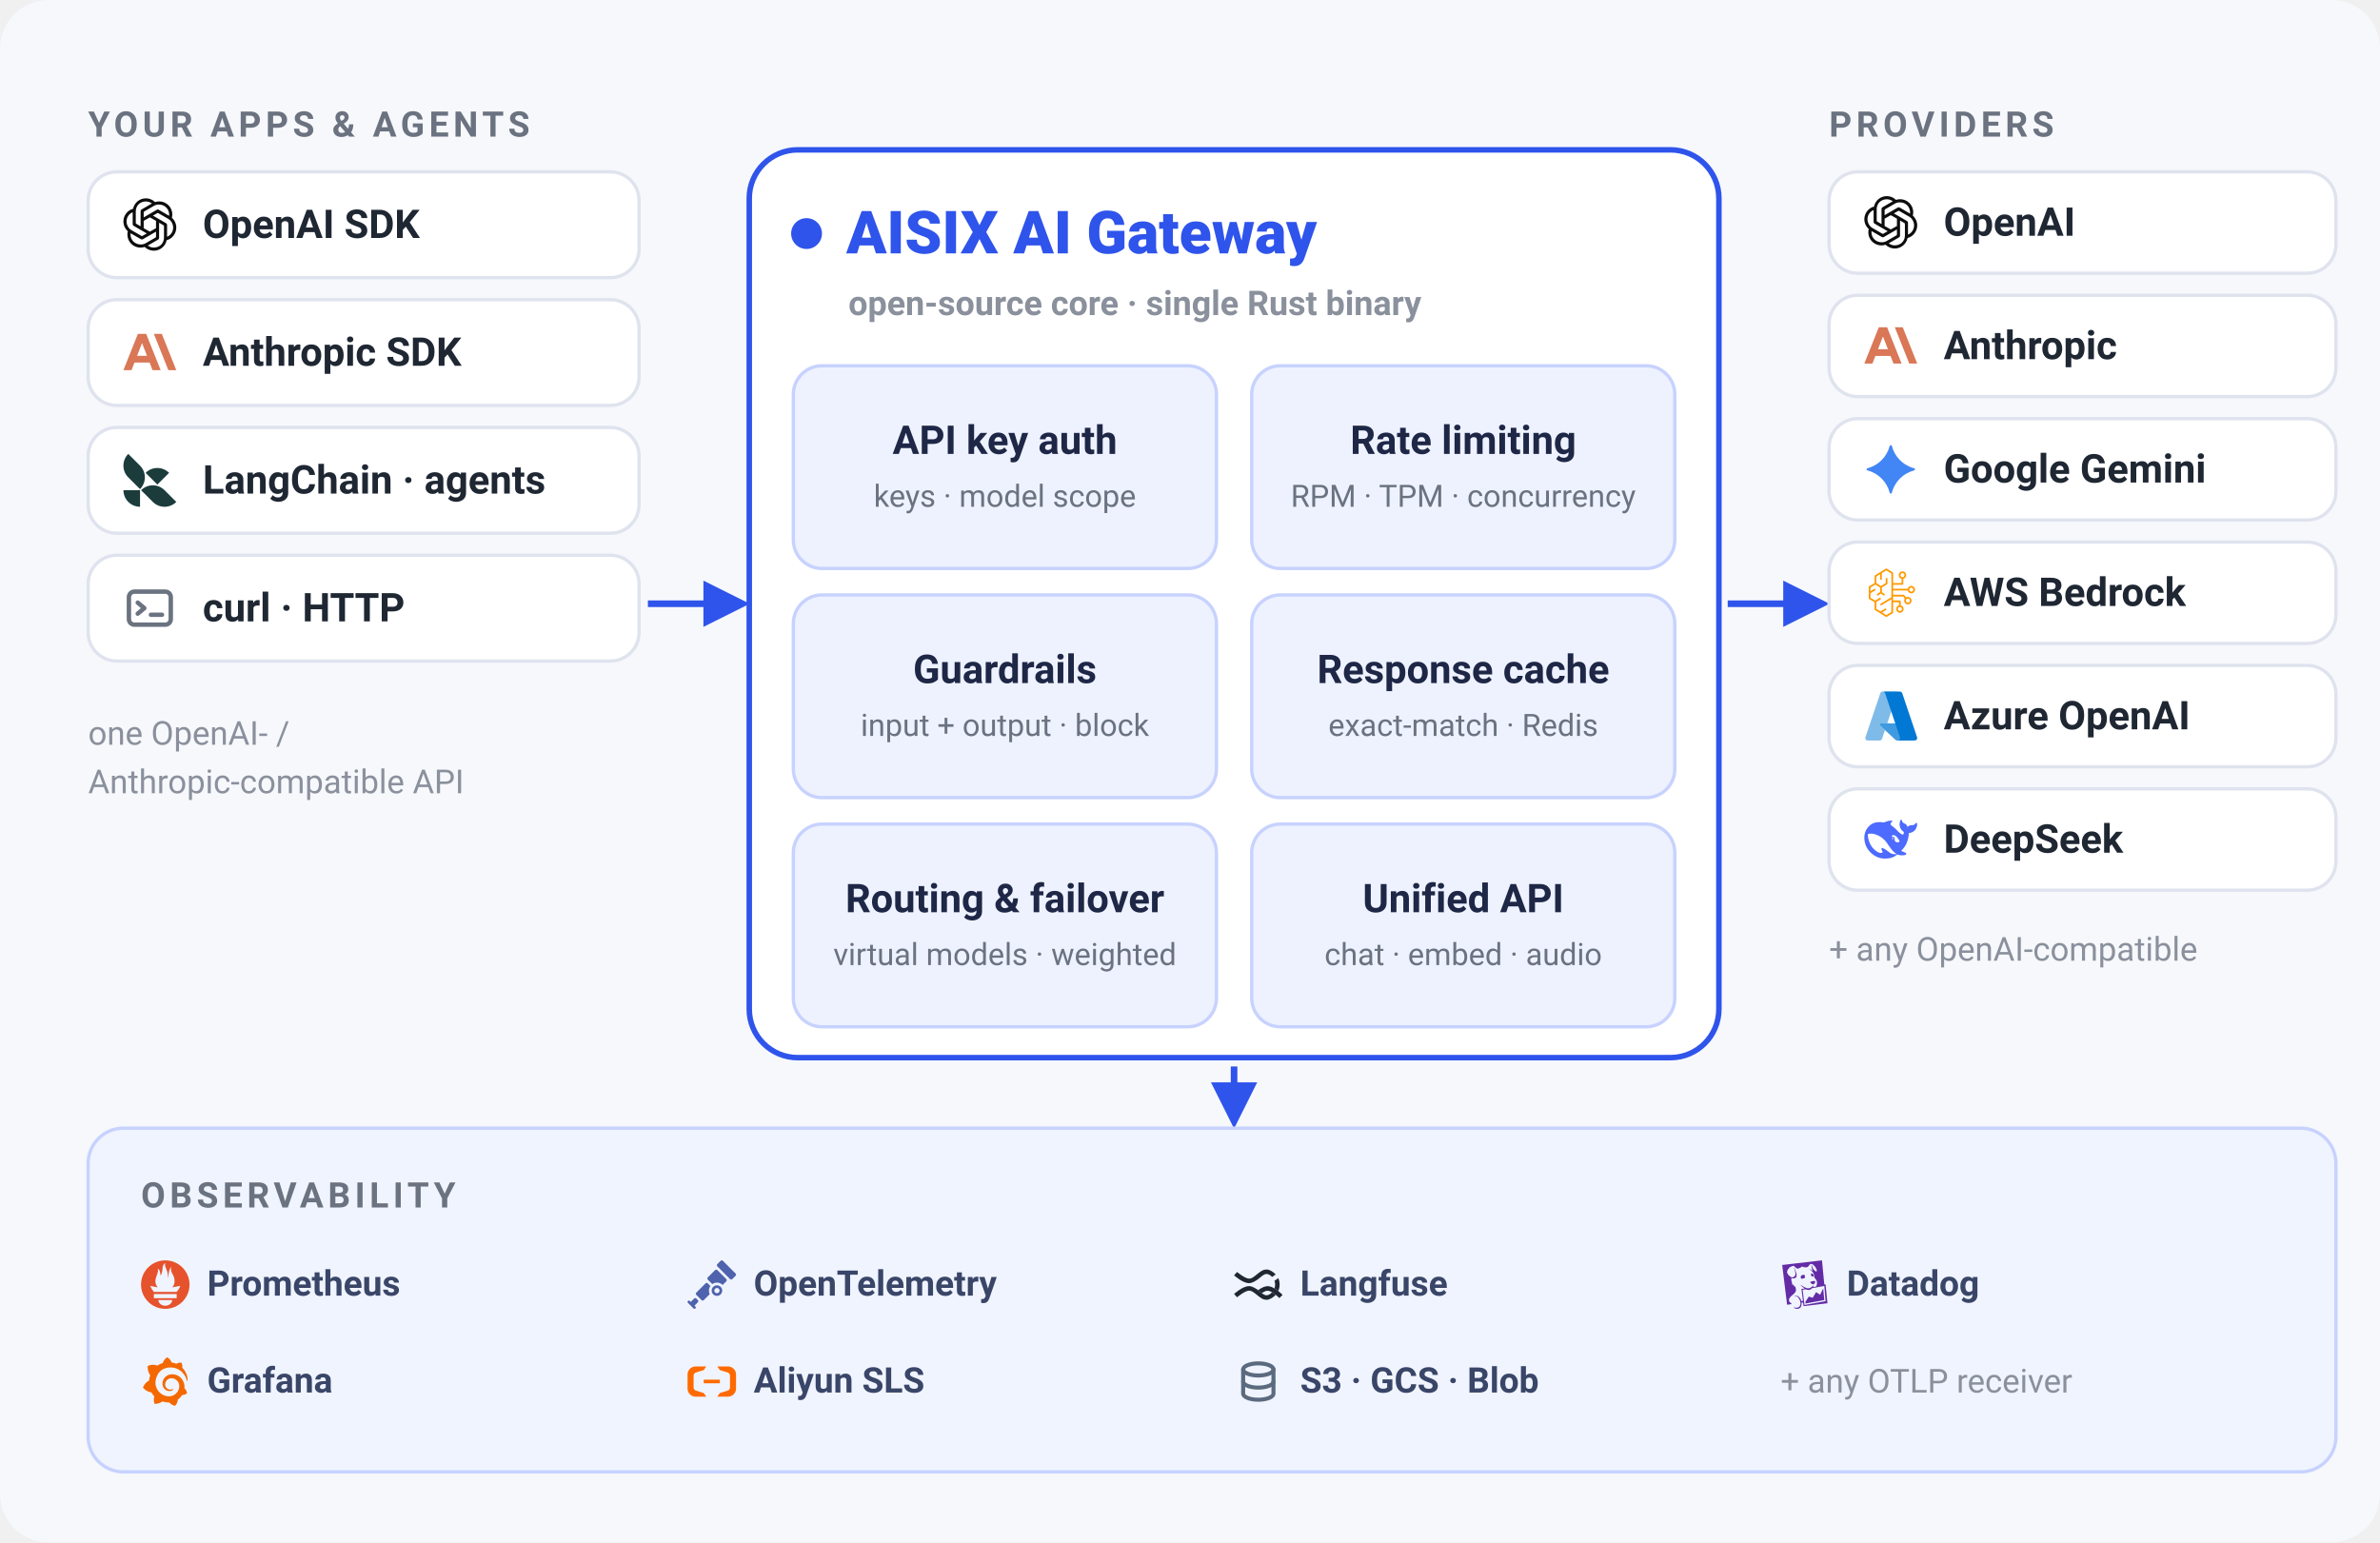
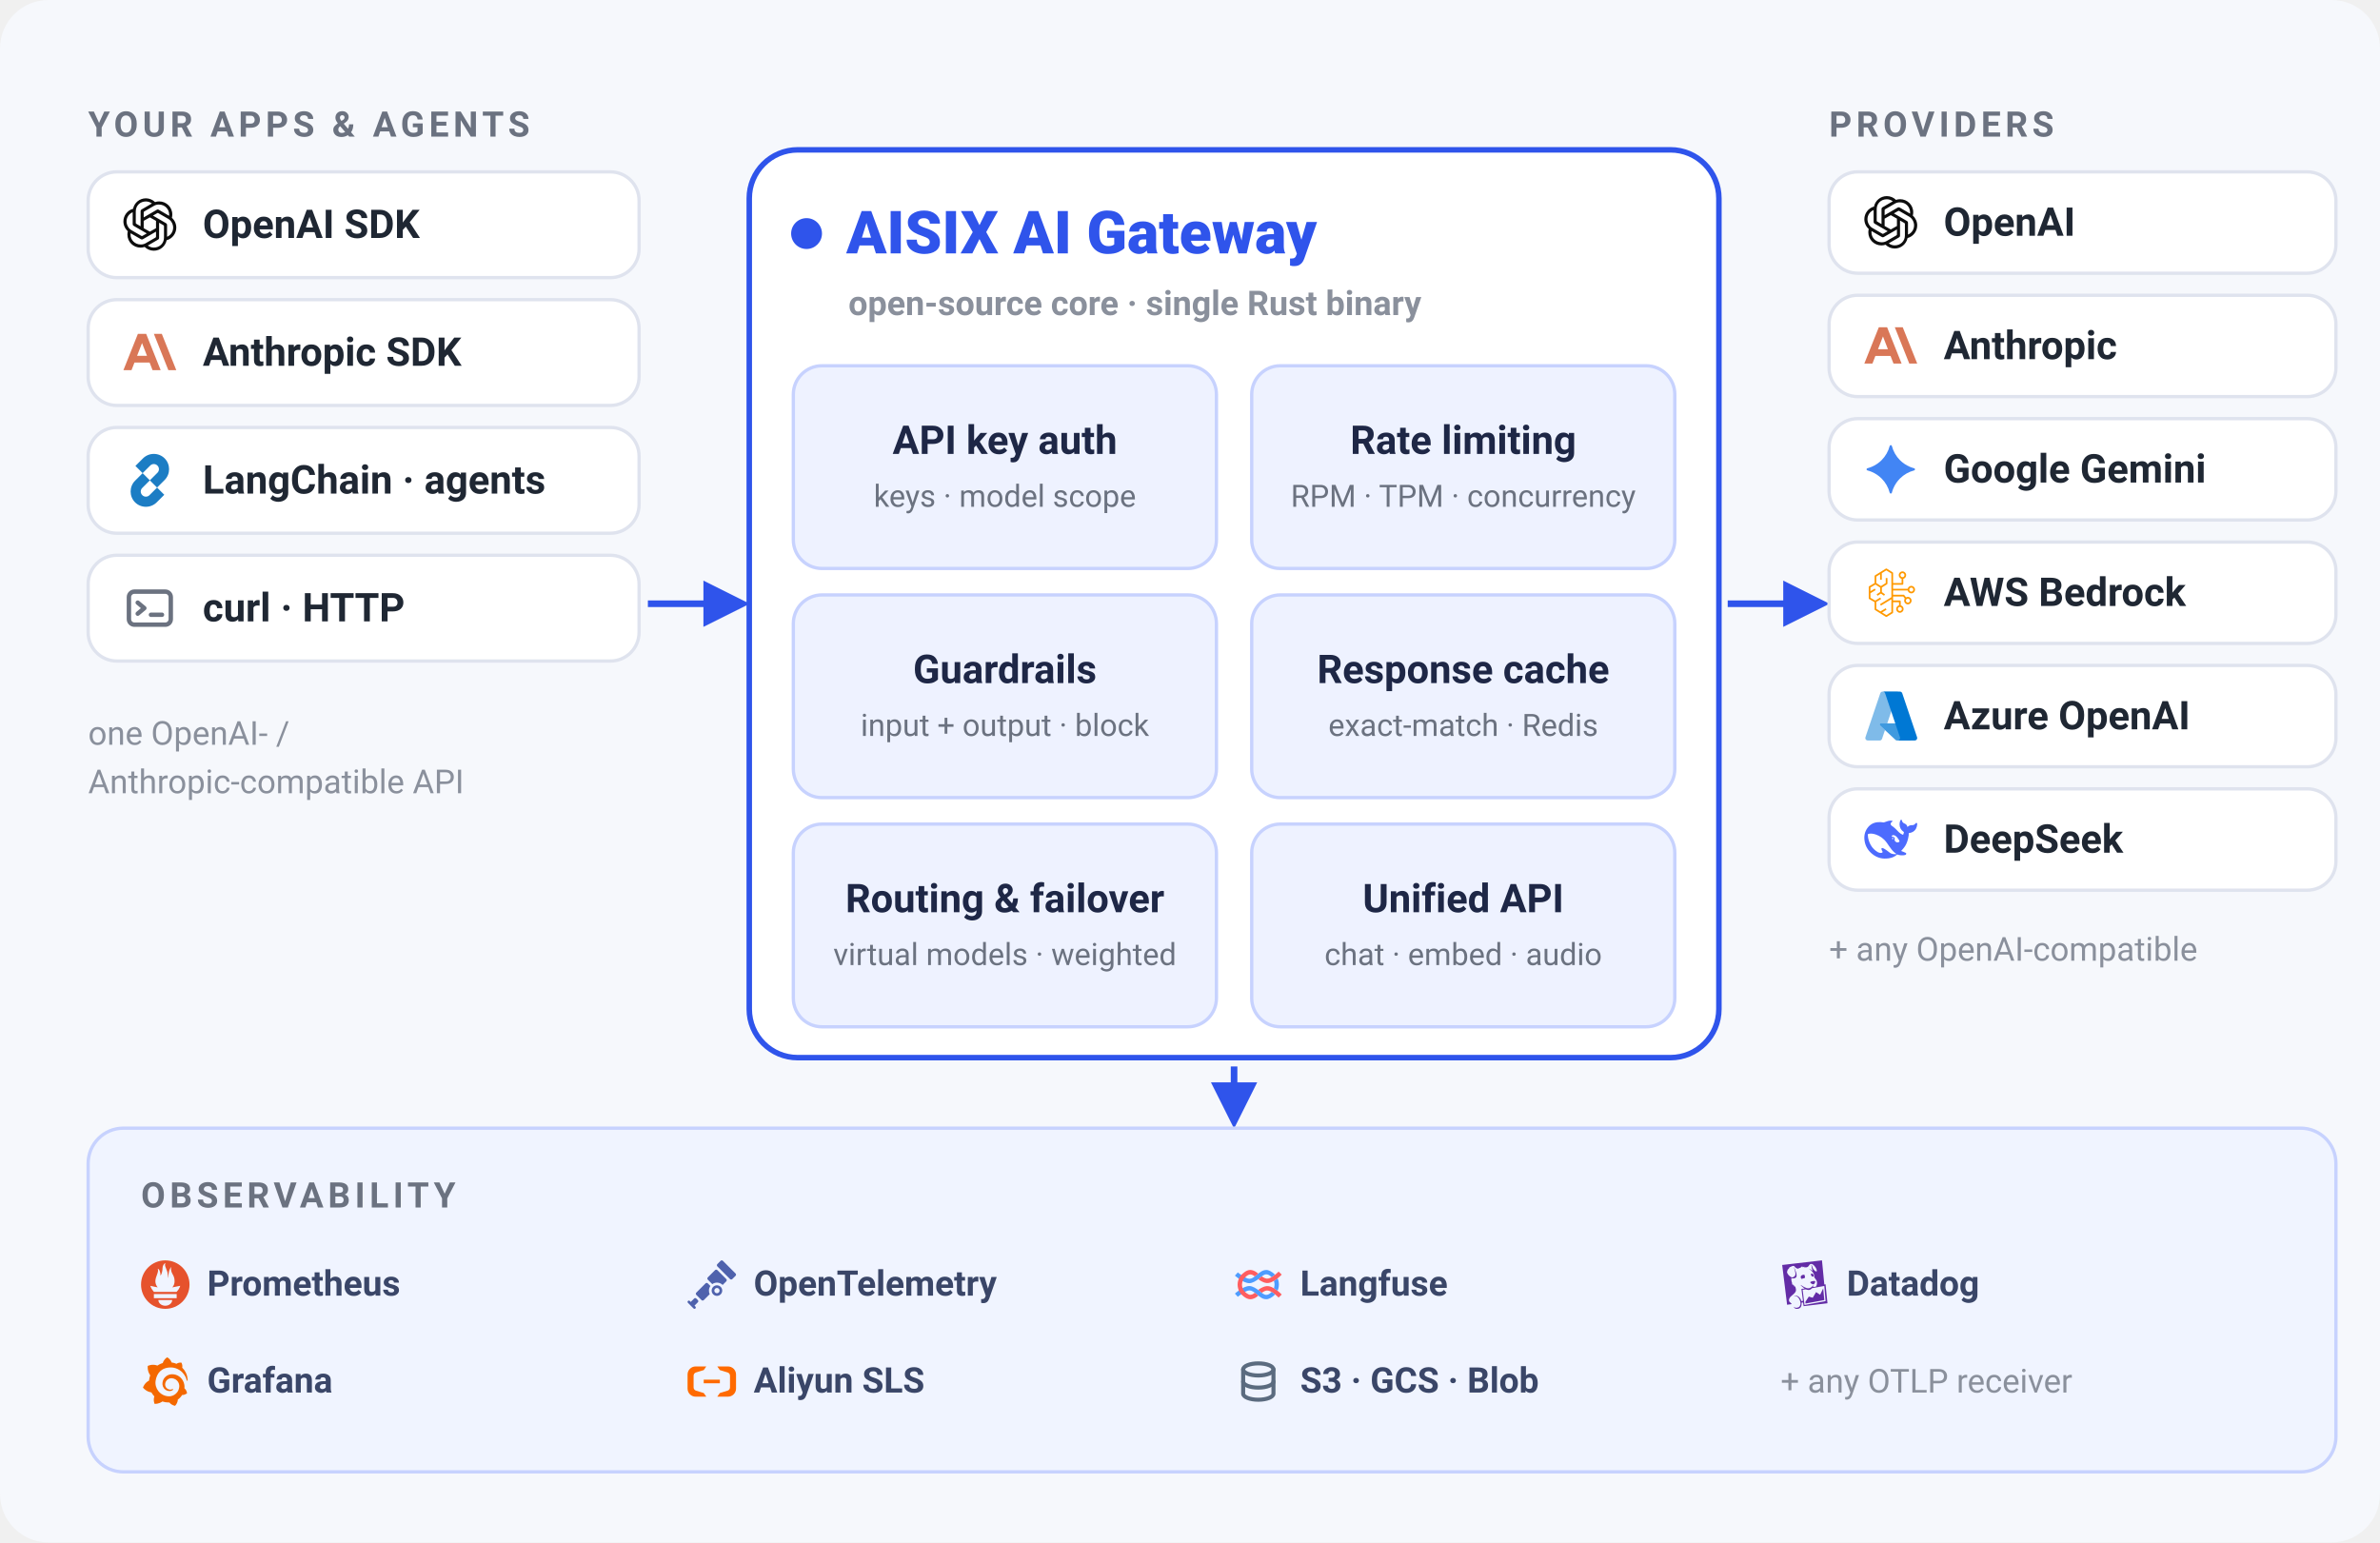
<svg xmlns="http://www.w3.org/2000/svg" viewBox="0 0 1080 700" role="img" aria-labelledby="ttl dsc" font-family="ui-sans-serif, -apple-system, 'Segoe UI', Roboto, Helvetica, Arial, sans-serif">
  <defs>
    <marker id="arw" viewBox="0 0 10 10" refX="8" refY="5" markerWidth="7" markerHeight="7" orient="auto-start-reverse">
      <path d="M0,0 L10,5 L0,10 z" fill="#2f54eb" />
    </marker>
  </defs>
  <style>
    .bg{fill:#f6f8fc;}
    .zlabel{fill:#6b7280;font-size:16px;font-weight:700;letter-spacing:2px;}
    .pill{fill:#ffffff;stroke:#dfe3ee;stroke-width:1.5;}
    .ptext{fill:#1f2733;font-size:18px;font-weight:600;}
    .cap{fill:#8a909c;font-size:15px;}
    .gw{fill:#ffffff;stroke:#2f54eb;stroke-width:2.5;}
    .gwtitle{fill:#2f54eb;font-size:27px;font-weight:800;}
    .gwsub{fill:#8a909c;font-size:15.5px;font-weight:600;}
    .chip{fill:#eef2ff;stroke:#c7d2fe;stroke-width:1.5;}
    .ctext{fill:#1e2746;font-size:18px;font-weight:700;}
    .csub{fill:#6b7280;font-size:14px;}
    .obs{fill:#f0f4ff;stroke:#c7d2fe;stroke-width:1.5;}
    .otext{fill:#3a4668;font-size:16px;font-weight:600;}
    .flow{stroke:#2f54eb;stroke-width:3;fill:none;}
    .dot{fill:#2f54eb;}
  </style>
  <rect class="bg" x="0" y="0" width="1080" height="700" rx="22" />
  <text class="zlabel" x="40" y="62">YOUR APPS &amp; AGENTS</text>
  <rect class="pill" x="40" y="78" width="250" height="48" rx="13" />
  <svg x="56" y="90" width="24" height="24" viewBox="0 0 24 24" fill="#0d0d0d">
    <path d="M9.205 8.658v-2.26c0-.19.072-.333.238-.428l4.543-2.616c.619-.357 1.356-.523 2.117-.523 2.854 0 4.662 2.212 4.662 4.566 0 .167 0 .357-.024.547l-4.71-2.759a.797.797 0 00-.856 0l-5.97 3.473zm10.609 8.8V12.06c0-.333-.143-.57-.429-.737l-5.97-3.473 1.95-1.118a.433.433 0 01.476 0l4.543 2.617c1.309.76 2.189 2.378 2.189 3.948 0 1.808-1.07 3.473-2.76 4.163zM7.802 12.703l-1.95-1.142c-.167-.095-.239-.238-.239-.428V5.899c0-2.545 1.95-4.472 4.591-4.472 1 0 1.927.333 2.712.928L8.23 5.067c-.285.166-.428.404-.428.737v6.898zM12 15.128l-2.795-1.57v-3.33L12 8.658l2.795 1.57v3.33L12 15.128zm1.796 7.23c-1 0-1.927-.332-2.712-.927l4.686-2.712c.285-.166.428-.404.428-.737v-6.898l1.974 1.142c.167.095.238.238.238.428v5.233c0 2.545-1.974 4.472-4.614 4.472zm-5.637-5.303l-4.544-2.617c-1.308-.761-2.188-2.378-2.188-3.948A4.482 4.482 0 014.21 6.327v5.423c0 .333.143.571.428.738l5.947 3.449-1.95 1.118a.432.432 0 01-.476 0zm-.262 3.9c-2.688 0-4.662-2.021-4.662-4.519 0-.19.024-.38.047-.57l4.686 2.71c.286.167.571.167.856 0l5.97-3.448v2.26c0 .19-.07.333-.237.428l-4.543 2.616c-.619.357-1.356.523-2.117.523zm5.899 2.83a5.947 5.947 0 005.827-4.756C22.287 18.339 24 15.84 24 13.296c0-1.665-.713-3.282-1.998-4.448.119-.5.19-.999.19-1.498 0-3.401-2.759-5.947-5.946-5.947-.642 0-1.26.095-1.88.31A5.962 5.962 0 0010.205 0a5.947 5.947 0 00-5.827 4.757C1.713 5.447 0 7.945 0 10.49c0 1.666.713 3.283 1.998 4.448-.119.5-.19 1-.19 1.499 0 3.401 2.759 5.946 5.946 5.946.642 0 1.26-.095 1.88-.309a5.96 5.96 0 004.162 1.713z" />
  </svg>
  <text class="ptext" x="92" y="108">OpenAI SDK</text>
  <rect class="pill" x="40" y="136" width="250" height="48" rx="13" />
  <svg x="56" y="148" width="24" height="24" viewBox="0 0 24 24" fill="#d97757">
    <path d="M13.827 3.52h3.603L24 20h-3.603l-6.57-16.48zm-7.258 0h3.767L16.906 20h-3.674l-1.343-3.461H5.017l-1.344 3.46H0L6.57 3.522zm4.132 9.959L8.453 7.687 6.205 13.48H10.7z" />
  </svg>
  <text class="ptext" x="92" y="166">Anthropic SDK</text>
  <rect class="pill" x="40" y="194" width="250" height="48" rx="13" />
-   <svg x="56" y="206" width="24" height="24" viewBox="0 0 24 24" fill="#1c3c3c">
-     <path d="M7.531 15.976a7.534 7.534 0 000-10.651L2.206 0A7.537 7.537 0 000 5.326c0 1.996.794 3.913 2.206 5.325l5.325 5.325zM18.674 16.469a7.535 7.535 0 00-10.65 0l5.325 5.325a7.536 7.536 0 0010.651 0l-5.326-5.325zM2.218 21.782a7.536 7.536 0 005.326 2.206v-7.531H.012c0 1.996.795 3.914 2.206 5.325zM20.73 8.595a7.534 7.534 0 00-10.651.001l5.325 5.326 5.326-5.327z" />
+   <svg x="56" y="206" width="24" height="24" viewBox="0 0 24 24" fill="#1c7dc4">
+     <path d="M13.796 0a6.93 6.93 0 0 0-4.91 2.019L5.451 5.455l3.273 3.27 3.432-3.432a2.284 2.284 0 0 1 3.277 0 2.28 2.28 0 0 1 0 3.275L12 12.001l3.273 3.273 3.433-3.435c2.692-2.692 2.692-7.127 0-9.82A6.92 6.92 0 0 0 13.796 0m-5.07 8.728-3.433 3.434c-2.692 2.693-2.692 7.126 0 9.819A6.92 6.92 0 0 0 10.203 24a6.93 6.93 0 0 0 4.911-2.02l3.432-3.432-3.271-3.272-3.433 3.433a2.284 2.284 0 0 1-3.277 0 2.28 2.28 0 0 1 0-3.276L12 12z" />
  </svg>
  <text class="ptext" x="92" y="224">LangChain · agents</text>
  <rect class="pill" x="40" y="252" width="250" height="48" rx="13" />
  <svg x="56" y="264" width="24" height="24" viewBox="0 0 24 24" fill="none" stroke="#6b7280" stroke-width="2" stroke-linecap="round" stroke-linejoin="round">
    <rect x="2.5" y="4.5" width="19" height="15" rx="2.5" />
    <path d="M6.5 9.5l3 2.5-3 2.5" />
    <path d="M12.5 15h5" />
  </svg>
  <text class="ptext" x="92" y="282">curl · HTTP</text>
  <text class="cap" x="40" y="338">one OpenAI- /</text>
  <text class="cap" x="40" y="360">Anthropic-compatible API</text>
  <path class="flow" d="M294,274 L336,274" marker-end="url(#arw)" />
  <rect class="gw" x="340" y="68" width="440" height="412" rx="22" />
  <circle class="dot" cx="366" cy="106" r="7" />
  <text class="gwtitle" x="384" y="115">AISIX AI Gateway</text>
  <text class="gwsub" x="385" y="143">open-source core · single Rust binary</text>
  <rect class="chip" x="360" y="166" width="192" height="92" rx="13" />
  <text class="ctext" x="456" y="206" text-anchor="middle">API key auth</text>
  <text class="csub" x="456" y="230" text-anchor="middle">keys · model scope</text>
  <rect class="chip" x="568" y="166" width="192" height="92" rx="13" />
  <text class="ctext" x="664" y="206" text-anchor="middle">Rate limiting</text>
  <text class="csub" x="664" y="230" text-anchor="middle">RPM · TPM · concurrency</text>
  <rect class="chip" x="360" y="270" width="192" height="92" rx="13" />
  <text class="ctext" x="456" y="310" text-anchor="middle">Guardrails</text>
  <text class="csub" x="456" y="334" text-anchor="middle">input + output · block</text>
  <rect class="chip" x="568" y="270" width="192" height="92" rx="13" />
  <text class="ctext" x="664" y="310" text-anchor="middle">Response cache</text>
  <text class="csub" x="664" y="334" text-anchor="middle">exact-match · Redis</text>
  <rect class="chip" x="360" y="374" width="192" height="92" rx="13" />
  <text class="ctext" x="456" y="414" text-anchor="middle">Routing &amp; failover</text>
  <text class="csub" x="456" y="438" text-anchor="middle">virtual models · weighted</text>
  <rect class="chip" x="568" y="374" width="192" height="92" rx="13" />
  <text class="ctext" x="664" y="414" text-anchor="middle">Unified API</text>
  <text class="csub" x="664" y="438" text-anchor="middle">chat · embed · audio</text>
  <path class="flow" d="M784,274 L826,274" marker-end="url(#arw)" />
  <text class="zlabel" x="830" y="62">PROVIDERS</text>
  <rect class="pill" x="830" y="78" width="230" height="46" rx="13" />
  <svg x="846" y="89" width="24" height="24" viewBox="0 0 24 24" fill="#0d0d0d">
    <path d="M9.205 8.658v-2.26c0-.19.072-.333.238-.428l4.543-2.616c.619-.357 1.356-.523 2.117-.523 2.854 0 4.662 2.212 4.662 4.566 0 .167 0 .357-.024.547l-4.71-2.759a.797.797 0 00-.856 0l-5.97 3.473zm10.609 8.8V12.06c0-.333-.143-.57-.429-.737l-5.97-3.473 1.95-1.118a.433.433 0 01.476 0l4.543 2.617c1.309.76 2.189 2.378 2.189 3.948 0 1.808-1.07 3.473-2.76 4.163zM7.802 12.703l-1.95-1.142c-.167-.095-.239-.238-.239-.428V5.899c0-2.545 1.95-4.472 4.591-4.472 1 0 1.927.333 2.712.928L8.23 5.067c-.285.166-.428.404-.428.737v6.898zM12 15.128l-2.795-1.57v-3.33L12 8.658l2.795 1.57v3.33L12 15.128zm1.796 7.23c-1 0-1.927-.332-2.712-.927l4.686-2.712c.285-.166.428-.404.428-.737v-6.898l1.974 1.142c.167.095.238.238.238.428v5.233c0 2.545-1.974 4.472-4.614 4.472zm-5.637-5.303l-4.544-2.617c-1.308-.761-2.188-2.378-2.188-3.948A4.482 4.482 0 014.21 6.327v5.423c0 .333.143.571.428.738l5.947 3.449-1.95 1.118a.432.432 0 01-.476 0zm-.262 3.9c-2.688 0-4.662-2.021-4.662-4.519 0-.19.024-.38.047-.57l4.686 2.71c.286.167.571.167.856 0l5.97-3.448v2.26c0 .19-.07.333-.237.428l-4.543 2.616c-.619.357-1.356.523-2.117.523zm5.899 2.83a5.947 5.947 0 005.827-4.756C22.287 18.339 24 15.84 24 13.296c0-1.665-.713-3.282-1.998-4.448.119-.5.19-.999.19-1.498 0-3.401-2.759-5.947-5.946-5.947-.642 0-1.26.095-1.88.31A5.962 5.962 0 0010.205 0a5.947 5.947 0 00-5.827 4.757C1.713 5.447 0 7.945 0 10.49c0 1.666.713 3.283 1.998 4.448-.119.5-.19 1-.19 1.499 0 3.401 2.759 5.946 5.946 5.946.642 0 1.26-.095 1.88-.309a5.96 5.96 0 004.162 1.713z" />
  </svg>
  <text class="ptext" x="882" y="107">OpenAI</text>
  <rect class="pill" x="830" y="134" width="230" height="46" rx="13" />
  <svg x="846" y="145" width="24" height="24" viewBox="0 0 24 24" fill="#d97757">
    <path d="M13.827 3.52h3.603L24 20h-3.603l-6.57-16.48zm-7.258 0h3.767L16.906 20h-3.674l-1.343-3.461H5.017l-1.344 3.46H0L6.57 3.522zm4.132 9.959L8.453 7.687 6.205 13.48H10.7z" />
  </svg>
  <text class="ptext" x="882" y="163">Anthropic</text>
  <rect class="pill" x="830" y="190" width="230" height="46" rx="13" />
  <svg x="846" y="201" width="24" height="24" viewBox="0 0 24 24" fill="#4285f4">
    <path d="M20.616 10.835a14.147 14.147 0 01-4.45-3.001 14.111 14.111 0 01-3.678-6.452.503.503 0 00-.975 0 14.134 14.134 0 01-3.679 6.452 14.155 14.155 0 01-4.45 3.001c-.65.28-1.318.505-2.002.678a.502.502 0 000 .975c.684.172 1.35.397 2.002.677a14.147 14.147 0 014.45 3.001 14.112 14.112 0 013.679 6.453.502.502 0 00.975 0c.172-.685.397-1.351.677-2.003a14.145 14.145 0 013.001-4.45 14.113 14.113 0 016.453-3.678.503.503 0 000-.975 13.245 13.245 0 01-2.003-.678z" />
  </svg>
  <text class="ptext" x="882" y="219">Google Gemini</text>
  <rect class="pill" x="830" y="246" width="230" height="46" rx="13" />
  <svg x="846" y="257" width="24" height="24" viewBox="0 0 24 24" fill="#ff9900">
    <path d="M13.05 15.513h3.08c.214 0 .389.177.389.394v1.82a1.704 1.704 0 011.296 1.661c0 .943-.755 1.708-1.685 1.708-.931 0-1.686-.765-1.686-1.708 0-.807.554-1.484 1.297-1.662v-1.425h-2.69v4.663a.395.395 0 01-.188.338l-2.69 1.641a.385.385 0 01-.405-.002l-4.926-3.086a.395.395 0 01-.185-.336V16.3L2.196 14.87A.395.395 0 012 14.555L2 14.528V9.406c0-.14.073-.27.192-.34l2.465-1.462V4.448c0-.129.062-.249.165-.322l.021-.014L9.77 1.058a.385.385 0 01.407 0l2.69 1.675a.395.395 0 01.185.336V7.6h3.856V5.683a1.704 1.704 0 01-1.296-1.662c0-.943.755-1.708 1.685-1.708.931 0 1.685.765 1.685 1.708 0 .807-.553 1.484-1.296 1.662v2.311a.391.391 0 01-.389.394h-4.245v1.806h6.624a1.69 1.69 0 011.64-1.313c.93 0 1.685.764 1.685 1.707 0 .943-.754 1.708-1.685 1.708a1.69 1.69 0 01-1.64-1.314H13.05v1.937h4.953l.915 1.18a1.66 1.66 0 01.84-.227c.931 0 1.685.764 1.685 1.707 0 .943-.754 1.708-1.685 1.708-.93 0-1.685-.765-1.685-1.708 0-.346.102-.668.276-.937l-.724-.935H13.05v1.806zM9.973 1.856L7.93 3.122V6.09h-.778V3.604L5.435 4.669v2.945l2.11 1.36L9.712 7.61V5.334h.778V7.83c0 .136-.07.263-.184.335L7.963 9.638v2.081l1.422 1.009-.446.646-1.406-.998-1.53 1.005-.423-.66 1.605-1.055v-1.99L5.038 8.29l-2.26 1.34v1.676l1.972-1.189.398.677-2.37 1.429V14.3l2.166 1.258 2.27-1.368.397.677-2.176 1.311V19.3l1.876 1.175 2.365-1.426.398.678-2.017 1.216 1.918 1.201 2.298-1.403v-5.78l-4.758 2.893-.4-.675 5.158-3.136V3.289L9.972 1.856zM16.13 18.47a.913.913 0 00-.908.92c0 .507.406.918.908.918a.913.913 0 00.907-.919.913.913 0 00-.907-.92zm3.63-3.81a.913.913 0 00-.908.92c0 .508.406.92.907.92a.913.913 0 00.908-.92.913.913 0 00-.908-.92zm1.555-4.99a.913.913 0 00-.908.92c0 .507.407.918.908.918a.913.913 0 00.907-.919.913.913 0 00-.907-.92zM17.296 3.1a.913.913 0 00-.907.92c0 .508.406.92.907.92a.913.913 0 00.908-.92.913.913 0 00-.908-.92z" />
  </svg>
  <text class="ptext" x="882" y="275">AWS Bedrock</text>
  <rect class="pill" x="830" y="302" width="230" height="46" rx="13" />
  <svg x="846" y="313" width="24" height="24" viewBox="0 0 24 24" fill="#0078d4">
    <path d="M18.397 15.296H7.4a.51.51 0 00-.347.882l7.066 6.595c.206.192.477.298.758.298h6.226l-2.706-7.775z" fill-opacity=".75" />
    <path d="M8.295.857c-.477 0-.9.304-1.053.756L.495 21.605a1.11 1.11 0 001.052 1.466h5.43c.477 0 .9-.304 1.053-.755l1.341-3.975-2.318-2.163a.51.51 0 01.347-.882h3L15.271.857H8.295z" fill-opacity=".5" />
    <path d="M17.193 1.613a1.11 1.11 0 00-1.052-.756h-7.81.035c.477 0 .9.304 1.052.756l6.748 19.992a1.11 1.11 0 01-1.052 1.466h-.12 7.895a1.11 1.11 0 001.052-1.466L17.193 1.613z" />
  </svg>
  <text class="ptext" x="882" y="331">Azure OpenAI</text>
  <rect class="pill" x="830" y="358" width="230" height="46" rx="13" />
  <svg x="846" y="369" width="24" height="24" viewBox="0 0 24 24" fill="#4d6bfe">
    <path d="M23.748 4.482c-.254-.124-.364.113-.512.234-.051.039-.094.09-.137.136-.372.397-.806.657-1.373.626-.829-.046-1.537.214-2.163.848-.133-.782-.575-1.248-1.247-1.548-.352-.156-.708-.311-.955-.65-.172-.241-.219-.51-.305-.774-.055-.16-.11-.323-.293-.35-.2-.031-.278.136-.356.276-.313.572-.434 1.202-.422 1.84.027 1.436.633 2.58 1.838 3.393.137.093.172.187.129.323-.082.28-.18.552-.266.833-.055.179-.137.217-.329.14a5.526 5.526 0 01-1.736-1.18c-.857-.828-1.631-1.742-2.597-2.458a11.365 11.365 0 00-.689-.471c-.985-.957.13-1.743.388-1.836.27-.098.093-.432-.779-.428-.872.004-1.67.295-2.687.684a3.055 3.055 0 01-.465.137 9.597 9.597 0 00-2.883-.102c-1.885.21-3.39 1.102-4.497 2.623C.082 8.606-.231 10.684.152 12.85c.403 2.284 1.569 4.175 3.36 5.653 1.858 1.533 3.997 2.284 6.438 2.14 1.482-.085 3.133-.284 4.994-1.86.47.234.962.327 1.78.397.63.059 1.236-.03 1.705-.128.735-.156.684-.837.419-.961-2.155-1.004-1.682-.595-2.113-.926 1.096-1.296 2.746-2.642 3.392-7.003.05-.347.007-.565 0-.845-.004-.17.035-.237.23-.256a4.173 4.173 0 001.545-.475c1.396-.763 1.96-2.015 2.093-3.517.02-.23-.004-.467-.247-.588zM11.581 18c-2.089-1.642-3.102-2.183-3.52-2.16-.392.024-.321.471-.235.763.09.288.207.486.371.739.114.167.192.416-.113.603-.673.416-1.842-.14-1.897-.167-1.361-.802-2.5-1.86-3.301-3.307-.774-1.393-1.224-2.887-1.298-4.482-.02-.386.093-.522.477-.592a4.696 4.696 0 011.529-.039c2.132.312 3.946 1.265 5.468 2.774.868.86 1.525 1.887 2.202 2.891.72 1.066 1.494 2.082 2.48 2.914.348.292.625.514.891.677-.802.09-2.14.11-3.054-.614zm1-6.44a.306.306 0 01.415-.287.302.302 0 01.2.288.306.306 0 01-.31.307.303.303 0 01-.304-.308zm3.11 1.596c-.2.081-.399.151-.59.16a1.245 1.245 0 01-.798-.254c-.274-.23-.47-.358-.552-.758a1.73 1.73 0 01.016-.588c.07-.327-.008-.537-.239-.727-.187-.156-.426-.199-.688-.199a.559.559 0 01-.254-.078c-.11-.054-.2-.19-.114-.358.028-.054.16-.186.192-.21.356-.202.767-.136 1.146.016.352.144.618.408 1.001.782.391.451.462.576.685.914.176.265.336.537.445.848.067.195-.019.354-.25.452z" />
  </svg>
  <text class="ptext" x="882" y="387">DeepSeek</text>
  <text class="cap" x="830" y="436">+ any OpenAI-compatible</text>
  <path class="flow" d="M560,484 L560,508" marker-end="url(#arw)" />
  <rect class="obs" x="40" y="512" width="1020" height="156" rx="16" />
  <text class="zlabel" x="64" y="548" fill="#2f54eb">OBSERVABILITY</text>
  <svg x="64" y="572" width="22" height="22" viewBox="0 0 24 24" fill="#e6522c">
    <path d="M12 0C5.373 0 0 5.372 0 12c0 6.627 5.373 12 12 12s12-5.373 12-12c0-6.628-5.373-12-12-12zm0 22.46c-1.885 0-3.414-1.26-3.414-2.814h6.828c0 1.553-1.528 2.813-3.414 2.813zm5.64-3.745H6.36v-2.046h11.28v2.046zm-.04-3.098H6.391c-.037-.043-.075-.086-.111-.13-1.155-1.401-1.427-2.133-1.69-2.879-.005-.025 1.4.287 2.395.511 0 0 .513.119 1.262.255-.72-.843-1.147-1.915-1.147-3.01 0-2.406 1.845-4.508 1.18-6.207.648.053 1.34 1.367 1.387 3.422.689-.951.977-2.69.977-3.755 0-1.103.727-2.385 1.454-2.429-.648 1.069.168 1.984.894 4.256.272.854.237 2.29.447 3.201.07-1.892.395-4.652 1.595-5.605-.529 1.2.079 2.702.494 3.424.671 1.164 1.078 2.047 1.078 3.716a4.642 4.642 0 01-1.11 2.996c.792-.149 1.34-.283 1.34-.283l2.573-.502s-.374 1.538-1.81 3.019z" />
  </svg>
  <text class="otext" x="94" y="588">Prometheus</text>
  <svg x="312" y="572" width="22" height="22" viewBox="0 0 24 24" fill="#4f62ad">
    <path d="M12.697 13.117c-1.022 1.022-1.022 2.68 0 3.702 1.022 1.022 2.68 1.022 3.702 0 1.022-1.022 1.022-2.68 0-3.702-1.022-1.022-2.68-1.022-3.702 0zm2.768 2.77c-.506.506-1.327.506-1.833 0s-.506-1.327 0-1.833c.506-.506 1.327-.506 1.833 0 .506.504.506 1.327 0 1.833zM16.356.235l-1.604 1.604c-.314.314-.314.83 0 1.144L21.015 9.247c.314.314.83.314 1.144 0l1.604-1.604c.314-.314.314-.83 0-1.144L17.498.235c-.314-.314-.828-.314-1.142 0zM5.117 20.734c.285-.285.285-.75 0-1.034l-.816-.816c-.285-.285-.75-.285-1.034 0l-1.685 1.685-.002.002-.463-.463c-.256-.256-.672-.256-.925 0-.256.256-.256.672 0 .925l2.775 2.775c.256.256.672.256.925 0 .253-.256.256-.672 0-.925l-.463-.463.002-.002zm8.486-15.893-3.564 3.564c-.316.316-.316.837 0 1.154l2.201 2.2c1.555-1.12 3.736-.981 5.136.419l1.782-1.782c.316-.317.316-.837 0-1.154l-4.401-4.401c-.317-.319-.837-.319-1.154 0zm-2.288 7.846-1.3-1.3c-.304-.304-.803-.304-1.108 0l-4.584 4.586c-.304.304-.304.803 0 1.108l2.597 2.597c.304.304.803.304 1.108 0l2.948-2.953c-.623-1.288-.511-2.843.338-4.038z" />
  </svg>
  <text class="otext" x="342" y="588">OpenTelemetry</text>
-   <svg x="560" y="572" width="22" height="22" viewBox="0 0 24 24" fill="#1f2733">
-     <path d="M11.925 14.781l1.823 1.465s1.395-1.036 2.421-1.188c1.076-.16 2.224.44 3.288 1.155 1.607 1.08 2.959 2.451 2.959 2.451L24 17.11s-4.367-4.732-7.83-4.304c-2.272.281-4.245 1.975-4.245 1.975z" />
-     <path d="M1.494 5.757L0 7.401s4.164 3.886 7.442 3.886c1.494 0 3.567-1.171 5.35-2.692 1.016-.867 2.152-1.851 3.288-1.851.763 0 1.77.404 2.72 1.466 0 0 .612-.368.986-.632.328-.232.816-.627.816-.627-1.366-1.458-3.342-2.524-4.522-2.419-1.913 0-3.288 1.191-4.992 2.568-1.703 1.377-2.42 1.945-3.646 1.945-2.062 0-5.948-3.288-5.948-3.288zM1.494 18.278L0 16.635s4.164-3.886 7.442-3.886c1.494 0 3.567 1.17 5.35 2.692 1.016.866 2.152 1.851 3.288 1.851.767 0 1.766-.421 2.72-1.494 0 0 .573.353.926.597.363.252.897.667.897.667-1.367 1.47-3.357 2.547-4.543 2.442-1.913 0-3.049-1.014-4.752-2.391-1.704-1.377-2.66-2.122-3.886-2.122-2.062 0-5.948 3.287-5.948 3.287zM20.981 9.461c-.389.269-1.016.658-1.016.658s.359.777.359 1.823c0 1.046-.329 1.943-.329 1.943s.563.351.927.597c.377.256.956.688.956.688s.687-1.435.687-3.228c0-1.793-.687-3.138-.687-3.138s-.54.41-.897.657z" />
+   <svg x="560" y="572" width="22" height="22" viewBox="48 122 416 268">
+     <path d="M254.75 302.25L285.25 326.75C285.25 326.75 308.587 309.418 325.75 306.875C343.75 304.208 362.954 314.244 380.75 326.208C407.629 344.279 430.25 367.208 430.25 367.208L456.75 341.208C456.75 341.208 383.686 262.047 325.75 269.208C287.75 273.905 254.75 302.25 254.75 302.25Z" fill="#ff5d5f" />
+     <path d="M80.25 151.286L55.25 178.786C55.25 178.786 124.902 243.786 179.75 243.786C204.75 243.786 239.419 224.201 269.25 198.757C286.25 184.257 305.25 167.786 324.25 167.786C337.021 167.786 353.866 174.551 369.75 192.316C369.75 192.316 380.003 186.168 386.25 181.75C391.74 177.868 399.896 171.25 399.896 171.25C377.047 146.864 343.998 129.038 324.25 130.786C292.25 130.79 269.25 150.711 240.75 173.75C212.25 196.789 200.25 206.286 179.75 206.286C145.25 206.286 80.25 151.286 80.25 151.286Z" fill="#4e9cff" />
+     <path d="M80.25 360.75L55.25 333.25C55.25 333.25 124.902 268.25 179.75 268.25C204.75 268.25 239.419 287.835 269.25 313.279C286.25 327.779 305.25 344.25 324.25 344.25C337.083 344.25 353.799 337.207 369.75 319.25C369.75 319.25 379.339 325.161 385.25 329.25C391.328 333.455 400.25 340.407 400.25 340.407C377.39 364.987 344.1 383.007 324.25 381.25C292.25 381.246 273.25 364.289 244.75 341.25C216.25 318.211 200.25 305.75 179.75 305.75C145.25 305.75 80.25 360.75 80.25 360.75Z" fill="#4e9cff" />
+     <path d="M406.25 213.25C399.745 217.746 389.25 224.25 389.25 224.25C389.25 224.25 395.25 237.25 395.25 254.75C395.25 272.25 389.75 287.25 389.75 287.25C389.75 287.25 399.172 293.135 405.25 297.25C411.564 301.525 421.25 308.75 421.25 308.75C421.25 308.75 432.75 284.75 432.75 254.75C432.75 224.75 421.25 202.25 421.25 202.25C421.25 202.25 412.226 209.12 406.25 213.25Z" fill="#4e9cff" />
+     <path d="M256.25 209.25L285.25 185.25C285.25 185.25 308.587 202.04 325.75 204.583C343.75 207.25 362.954 197.214 380.75 185.25C407.629 167.179 430.25 144.25 430.25 144.25L456.75 170.25C456.75 170.25 383.686 249.411 325.75 242.25C287.75 237.553 256.25 209.25 256.25 209.25Z" fill="#ff5d5f" />
+     <path d="M186.255 130.25C223.755 130.25 255.25 162.25 255.25 162.25C255.25 162.25 246.487 169.155 240.75 173.75C234.775 178.536 225.25 186.25 225.25 186.25C225.25 186.25 208.755 168.75 186.255 168.75C177.028 168.75 165.039 174.292 152.255 185.25C142.391 193.705 132.129 204.216 125.255 217.25C119.31 228.52 116.068 241.802 115.755 255.75C115.361 273.269 121.571 291.634 131.755 306.25C138.58 316.046 146.726 323.418 155.255 329.75C166.323 337.968 177.865 343.75 186.255 343.75C195.217 343.75 203.274 340.635 209.255 337.75C218.755 332.25 226.25 325.75 226.25 325.75L255.75 350.25C255.75 350.25 243.75 362.25 227.255 371.25C216.595 376.507 202.895 381.75 186.255 381.75C169.626 381.75 150.315 372.915 132.255 359.25C120.579 350.416 109.135 339.948 100.255 327.25C85.701 306.438 78.2 281.118 78.25 255.75C78.301 230.065 86.582 204.625 101.255 183.75C124.255 153.75 158.273 130.25 186.255 130.25Z" fill="#ff5d5f" />
  </svg>
  <text class="otext" x="590" y="588">Langfuse</text>
  <svg x="808" y="572" width="22" height="22" viewBox="0 0 24 24" fill="#632ca6">
    <path d="M19.57 17.04l-1.997-1.316-1.665 2.782-1.937-.567-1.706 2.604.087.82 9.274-1.71-.538-5.794zm-8.649-2.498l1.488-.204c.241.108.409.15.697.223.45.117.97.23 1.741-.16.18-.088.553-.43.704-.625l6.096-1.106.622 7.527-10.444 1.882zm11.325-2.712l-.602.115L20.488 0 .789 2.285l2.427 19.693 2.306-.334c-.184-.263-.471-.581-.96-.989-.68-.564-.44-1.522-.039-2.127.53-1.022 3.26-2.322 3.106-3.956-.056-.594-.15-1.368-.702-1.898-.02.22.017.432.017.432s-.227-.289-.34-.683c-.112-.15-.2-.199-.319-.4-.085.233-.073.503-.073.503s-.186-.437-.216-.807c-.11.166-.137.48-.137.48s-.241-.69-.186-1.062c-.11-.323-.436-.965-.343-2.424.6.421 1.924.321 2.44-.439.171-.251.288-.939-.086-2.293-.24-.868-.835-2.16-1.066-2.651l-.028.02c.122.395.374 1.223.47 1.625.293 1.218.372 1.642.234 2.204-.116.488-.397.808-1.107 1.165-.71.358-1.653-.514-1.713-.562-.69-.55-1.224-1.447-1.284-1.883-.062-.477.275-.763.445-1.153-.243.07-.514.192-.514.192s.323-.334.722-.624c.165-.109.262-.178.436-.323a9.762 9.762 0 0 0-.456.003s.42-.227.855-.392c-.318-.014-.623-.003-.623-.003s.937-.419 1.678-.727c.509-.208 1.006-.147 1.286.257.367.53.752.817 1.569.996.501-.223.653-.337 1.284-.509.554-.61.99-.688.99-.688s-.216.198-.274.51c.314-.249.66-.455.66-.455s-.134.164-.259.426l.03.043c.366-.22.797-.394.797-.394s-.123.156-.268.358c.277-.002.838.012 1.056.037 1.285.028 1.552-1.374 2.045-1.55.618-.22.894-.353 1.947.68.903.888 1.609 2.477 1.259 2.833-.294.295-.874-.115-1.516-.916a3.466 3.466 0 0 1-.716-1.562 1.533 1.533 0 0 0-.497-.85s.23.51.23.96c0 .246.03 1.165.424 1.68-.039.076-.057.374-.1.43-.458-.554-1.443-.95-1.604-1.067.544.445 1.793 1.468 2.273 2.449.453.927.186 1.777.416 1.997.065.063.976 1.197 1.15 1.767.306.994.019 2.038-.381 2.685l-1.117.174c-.163-.045-.273-.068-.42-.153.08-.143.241-.5.243-.572l-.063-.111c-.348.492-.93.97-1.414 1.245-.633.359-1.363.304-1.838.156-1.348-.415-2.623-1.327-2.93-1.566 0 0-.01.191.048.234.34.383 1.119 1.077 1.872 1.56l-1.605.177.759 5.908c-.337.048-.39.071-.757.124-.325-1.147-.946-1.895-1.624-2.332-.599-.384-1.424-.47-2.214-.314l-.05.059a2.851 2.851 0 0 1 1.863.444c.654.413 1.181 1.481 1.375 2.124.248.822.42 1.7-.248 2.632-.476.662-1.864 1.028-2.986.237.3.481.705.876 1.25.95.809.11 1.577-.03 2.106-.574.452-.464.69-1.434.628-2.456l.714-.104.258 1.834 11.827-1.424zM15.05 6.848c-.034.075-.085.125-.007.37l.004.014.013.032.032.073c.14.287.295.558.552.696.067-.011.136-.019.207-.023.242-.01.395.028.492.08.009-.048.01-.119.005-.222-.018-.364.072-.982-.626-1.308-.264-.122-.634-.084-.757.068a.302.302 0 0 1 .058.013c.186.066.06.13.027.207m1.958 3.392c-.092-.05-.52-.03-.821.005-.574.068-1.193.267-1.328.372-.247.191-.135.523.047.66.511.382.96.638 1.432.575.29-.038.546-.497.728-.914.124-.288.124-.598-.058-.698m-5.077-2.942c.162-.154-.805-.355-1.556.156-.554.378-.571 1.187-.041 1.646.053.046.096.078.137.104a4.77 4.77 0 0 1 1.396-.412c.113-.125.243-.345.21-.745-.044-.542-.455-.456-.146-.749" />
  </svg>
  <text class="otext" x="838" y="588">Datadog</text>
  <svg x="64" y="616" width="22" height="22" viewBox="0 0 24 24" fill="#f46800">
    <path d="M23.02 10.59a8.578 8.578 0 0 0-.862-3.034 8.911 8.911 0 0 0-1.789-2.445c.337-1.342-.413-2.505-.413-2.505-1.292-.08-2.113.4-2.416.62-.052-.02-.102-.044-.154-.064-.22-.089-.446-.172-.677-.247-.231-.073-.47-.14-.711-.197a9.867 9.867 0 0 0-.875-.161C14.557.753 12.94 0 12.94 0c-1.804 1.145-2.147 2.744-2.147 2.744l-.018.093c-.098.029-.2.057-.298.088-.138.042-.275.094-.413.143-.138.055-.275.107-.41.166a8.869 8.869 0 0 0-1.557.87l-.063-.029c-2.497-.955-4.716.195-4.716.195-.203 2.658.996 4.33 1.235 4.636a11.608 11.608 0 0 0-.607 2.635C1.636 12.677.953 15.014.953 15.014c1.926 2.214 4.171 2.351 4.171 2.351.003-.002.006-.002.006-.005.285.509.615.994.986 1.446.156.19.32.371.488.548-.704 2.009.099 3.68.099 3.68 2.144.08 3.553-.937 3.849-1.173a9.784 9.784 0 0 0 3.164.501h.08l.055-.003.107-.002.103-.005.003.002c1.01 1.44 2.788 1.646 2.788 1.646 1.264-1.332 1.337-2.653 1.337-2.94v-.058c0-.02-.003-.039-.003-.06.265-.187.52-.387.758-.6a7.875 7.875 0 0 0 1.415-1.7c1.43.083 2.437-.885 2.437-.885-.236-1.49-1.085-2.216-1.264-2.354l-.018-.013-.016-.013a.217.217 0 0 1-.031-.02c.008-.092.016-.18.02-.27.011-.162.016-.323.016-.48v-.253l-.005-.098-.008-.135a1.891 1.891 0 0 0-.01-.13c-.003-.042-.008-.083-.013-.125l-.016-.124-.018-.122a6.215 6.215 0 0 0-2.032-3.73 6.015 6.015 0 0 0-3.222-1.46 6.292 6.292 0 0 0-.85-.048l-.107.002h-.063l-.044.003-.104.008a4.777 4.777 0 0 0-3.335 1.695c-.332.4-.592.84-.768 1.297a4.594 4.594 0 0 0-.312 1.817l.003.091c.005.055.007.11.013.164a3.615 3.615 0 0 0 .698 1.82 3.53 3.53 0 0 0 1.827 1.282c.33.098.66.14.971.137.039 0 .078 0 .114-.002l.063-.003c.02 0 .041-.003.062-.003.034-.002.065-.007.099-.01.007 0 .018-.003.028-.003l.031-.005.06-.008a1.18 1.18 0 0 0 .112-.02c.036-.008.072-.013.109-.024a2.634 2.634 0 0 0 .914-.415c.028-.02.056-.041.085-.065a.248.248 0 0 0 .039-.35.244.244 0 0 0-.309-.06l-.078.042c-.09.044-.184.083-.283.116a2.476 2.476 0 0 1-.475.096c-.028.003-.054.006-.083.006l-.083.002c-.026 0-.054 0-.08-.002l-.102-.006h-.012l-.024.006c-.016-.003-.031-.003-.044-.006-.031-.002-.06-.007-.091-.01a2.59 2.59 0 0 1-.724-.213 2.557 2.557 0 0 1-.667-.438 2.52 2.52 0 0 1-.805-1.475 2.306 2.306 0 0 1-.029-.444l.006-.122v-.023l.002-.031c.003-.021.003-.04.005-.06a3.163 3.163 0 0 1 1.352-2.29 3.12 3.12 0 0 1 .937-.43 2.946 2.946 0 0 1 .776-.101h.06l.07.002.045.003h.026l.07.005a4.041 4.041 0 0 1 1.635.49 3.94 3.94 0 0 1 1.602 1.662 3.77 3.77 0 0 1 .397 1.414l.005.076.003.075c.002.026.002.05.002.075 0 .024.003.052 0 .07v.065l-.002.073-.008.174a6.195 6.195 0 0 1-.08.639 5.1 5.1 0 0 1-.267.927 5.31 5.31 0 0 1-.624 1.13 5.052 5.052 0 0 1-3.237 2.014 4.82 4.82 0 0 1-.649.066l-.039.003h-.287a6.607 6.607 0 0 1-1.716-.265 6.776 6.776 0 0 1-3.4-2.274 6.75 6.75 0 0 1-.746-1.15 6.616 6.616 0 0 1-.714-2.596l-.005-.083-.002-.02v-.056l-.003-.073v-.096l-.003-.104v-.07l.003-.163c.008-.22.026-.45.054-.678a8.707 8.707 0 0 1 .28-1.355c.128-.444.286-.872.473-1.277a7.04 7.04 0 0 1 1.456-2.1 5.925 5.925 0 0 1 .953-.763c.169-.111.343-.213.524-.306.089-.05.182-.091.273-.135.047-.02.093-.042.138-.062a7.177 7.177 0 0 1 .714-.267l.145-.045c.049-.015.098-.026.148-.041.098-.029.197-.052.296-.076.049-.013.1-.02.15-.033l.15-.032.151-.028.076-.013.075-.01.153-.024c.057-.01.114-.013.171-.023l.169-.021c.036-.003.073-.008.106-.01l.073-.008.036-.003.042-.002c.057-.003.114-.008.171-.01l.086-.006h.023l.037-.003.145-.007a7.999 7.999 0 0 1 1.708.125 7.917 7.917 0 0 1 2.048.68 8.253 8.253 0 0 1 1.672 1.09l.09.077.089.078c.06.052.114.107.171.159.057.052.112.106.166.16.052.055.107.107.159.164a8.671 8.671 0 0 1 1.41 1.978c.012.026.028.052.04.078l.04.078.075.156c.023.051.05.1.07.153l.065.15a8.848 8.848 0 0 1 .45 1.34.19.19 0 0 0 .201.142.186.186 0 0 0 .172-.184c.01-.246.002-.532-.024-.856z" />
  </svg>
  <text class="otext" x="94" y="632">Grafana</text>
  <svg x="312" y="616" width="22" height="22" viewBox="0 0 24 24" fill="#ff6a00">
    <path d="M3.996 4.517h5.291L8.01 6.324 4.153 7.506a1.668 1.668 0 0 0-1.165 1.601v5.786a1.668 1.668 0 0 0 1.165 1.6l3.857 1.183 1.277 1.807H3.996A3.996 3.996 0 0 1 0 15.487V8.513a3.996 3.996 0 0 1 3.996-3.996m16.008 0h-5.291l1.277 1.807 3.857 1.182c.715.227 1.17.889 1.165 1.601v5.786a1.668 1.668 0 0 1-1.165 1.6l-3.857 1.183-1.277 1.807h5.291A3.996 3.996 0 0 0 24 15.487V8.513a3.996 3.996 0 0 0-3.996-3.996m-4.007 8.345H8.002v-1.804h7.995Z" />
  </svg>
  <text class="otext" x="342" y="632">Aliyun SLS</text>
  <svg x="560" y="616" width="22" height="22" viewBox="0 0 24 24" fill="none" stroke="#5b6b7f" stroke-width="2" stroke-linecap="round" stroke-linejoin="round">
    <ellipse cx="12" cy="6" rx="7.5" ry="3" />
    <path d="M4.5 6v12c0 1.66 3.36 3 7.5 3s7.5-1.34 7.5-3V6" />
    <path d="M4.5 12c0 1.66 3.36 3 7.5 3s7.5-1.34 7.5-3" />
  </svg>
  <text class="otext" x="590" y="632">S3 · GCS · Blob</text>
  <text class="cap" x="808" y="632">+ any OTLP receiver</text>
</svg>
